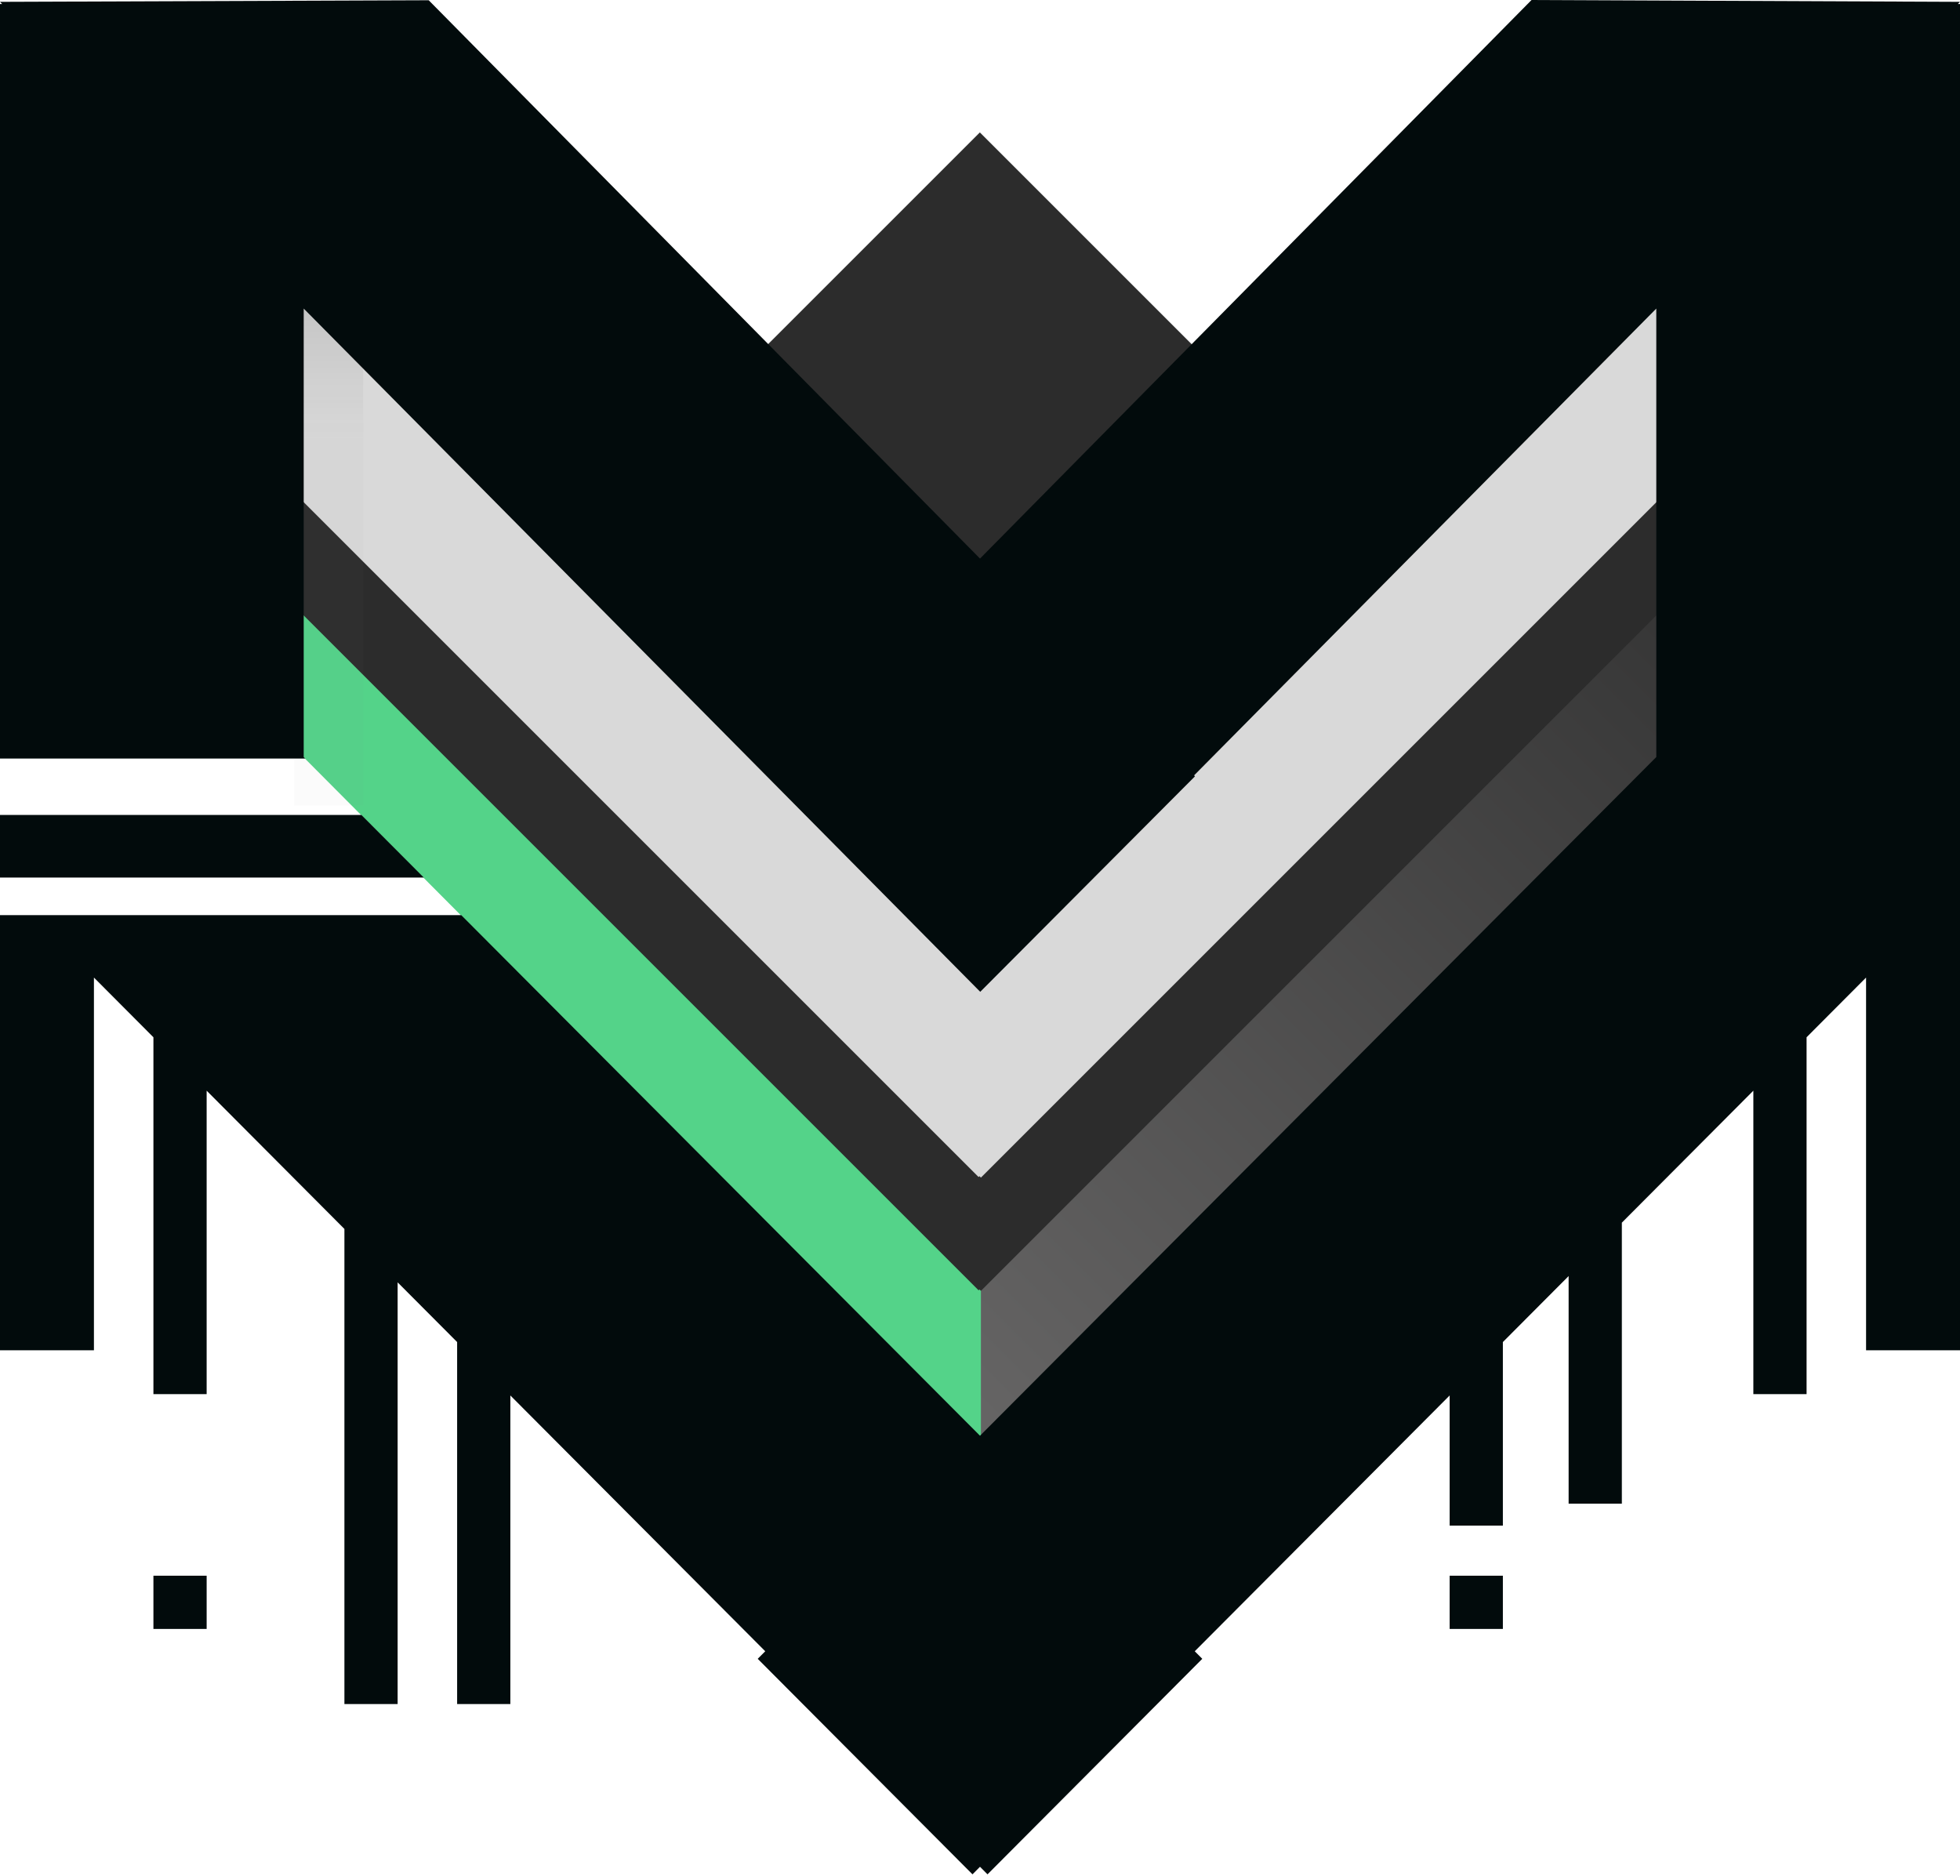
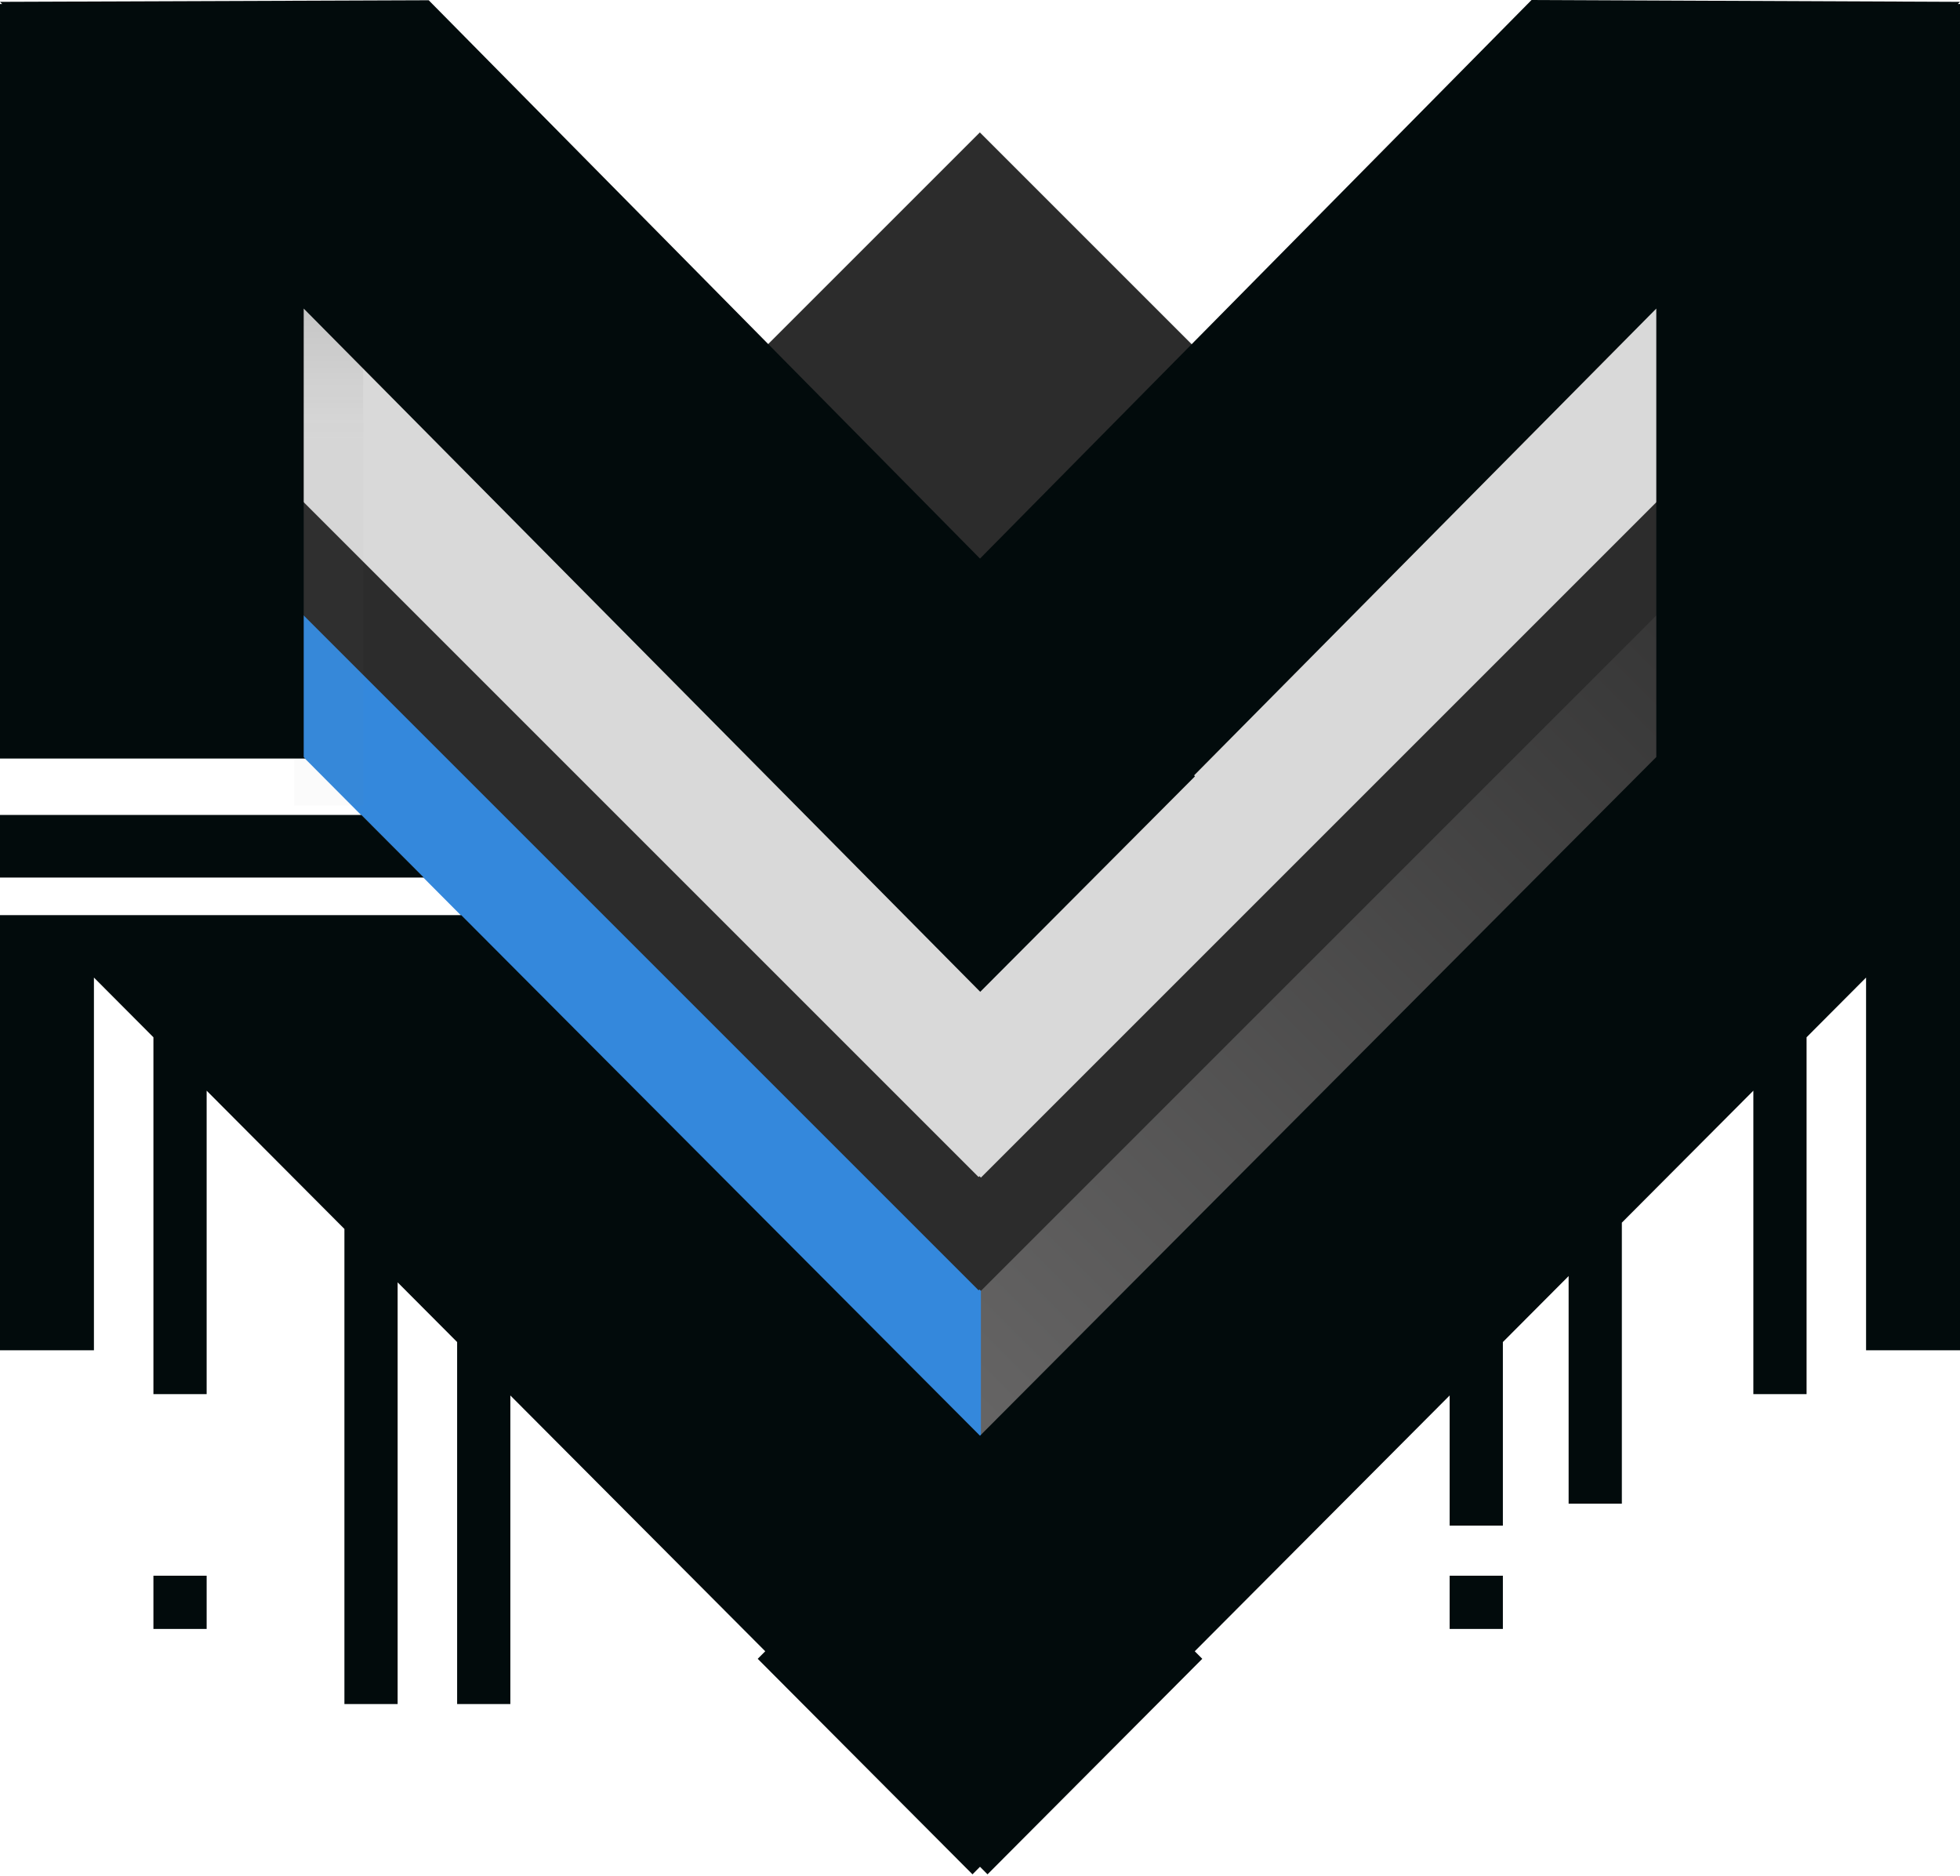
<svg xmlns="http://www.w3.org/2000/svg" width="626" height="599" viewBox="0 0 626 599" fill="none">
  <rect x="216.435" y="138.814" width="136.502" height="136.502" transform="rotate(-45 216.435 138.814)" fill="#2C2C2C" />
  <rect x="463" y="503.292" width="17" height="17" fill="#020B0C" />
  <rect x="49" y="503.292" width="17" height="17" fill="#020B0C" />
  <path fill-rule="evenodd" clip-rule="evenodd" d="M313.012 359.011L94.293 140.292L58 176.584L312.551 431.135L312.832 430.854L313.293 431.315L567.843 176.764L531.551 140.472L313.012 359.011Z" fill="#1E1E1E" />
-   <path d="M95.293 171.292L349.843 425.843L314.5 460.5L60.934 205.65L95.293 171.292Z" fill="#54D389" />
+   <path d="M95.293 171.292L349.843 425.843L314.5 460.5L60.934 205.65L95.293 171.292Z" fill="#3488dc" />
  <path d="M531.551 170.472L313.293 388.73L313.293 461.315L567.843 206.764L531.551 170.472Z" fill="url(#paint0_linear_505_1462)" />
  <path fill-rule="evenodd" clip-rule="evenodd" d="M313.012 340.011L94.293 121.292L58 157.584L312.551 412.135L312.832 411.854L313.293 412.315L567.843 157.764L531.551 121.472L313.012 340.011Z" fill="#2C2C2C" />
  <path fill-rule="evenodd" clip-rule="evenodd" d="M313.012 303.831L94.293 85.112L58 121.405L312.551 375.955L312.832 375.674L313.293 376.135L567.843 121.585L531.551 85.292L313.012 303.831Z" fill="#D9D9D9" />
  <rect x="94" y="91.292" width="22" height="166" fill="url(#paint1_linear_505_1462)" fill-opacity="0.18" />
  <path fill-rule="evenodd" clip-rule="evenodd" d="M489.154 0L313.001 178.411L136.926 0.081L0 0.588L0.697 1.292H0L0 234.292H0V242.292H97.487L97 241.803L97 98.558L313.075 316.796L381.666 247.956L381.376 247.662L529 98.559V241.803L313 458.585L147.307 292.292H0V431.292H30V312.24L49 331.309V445.292H66V348.371L110 392.53V544.292H127V409.592L146 428.66V544.292H163V445.722L244.408 527.425L242.006 529.836L310.598 598.676L313 596.265L315.402 598.676L383.994 529.836L381.592 527.425L463 445.722V487.292H480V428.66L501 407.584V480.292H518V390.523L560 348.371V445.292H577V331.309L596 312.24V431.292H626L626 309.292V1.292H625.303L626 0.588L489.154 0ZM0 280.292H135.35L115.422 260.292H0V280.292Z" fill="#020B0C" />
  <defs>
    <linearGradient id="paint0_linear_505_1462" x1="295.146" y1="443.169" x2="549.697" y2="188.618" gradientUnits="userSpaceOnUse">
      <stop stop-color="#666565" />
      <stop offset="1" stop-color="#343434" />
    </linearGradient>
    <linearGradient id="paint1_linear_505_1462" x1="105" y1="91.292" x2="105" y2="257.292" gradientUnits="userSpaceOnUse">
      <stop stop-color="#232323" stop-opacity="0.75" />
      <stop offset="0.295" stop-color="#898989" stop-opacity="0.18" />
    </linearGradient>
  </defs>
</svg>
